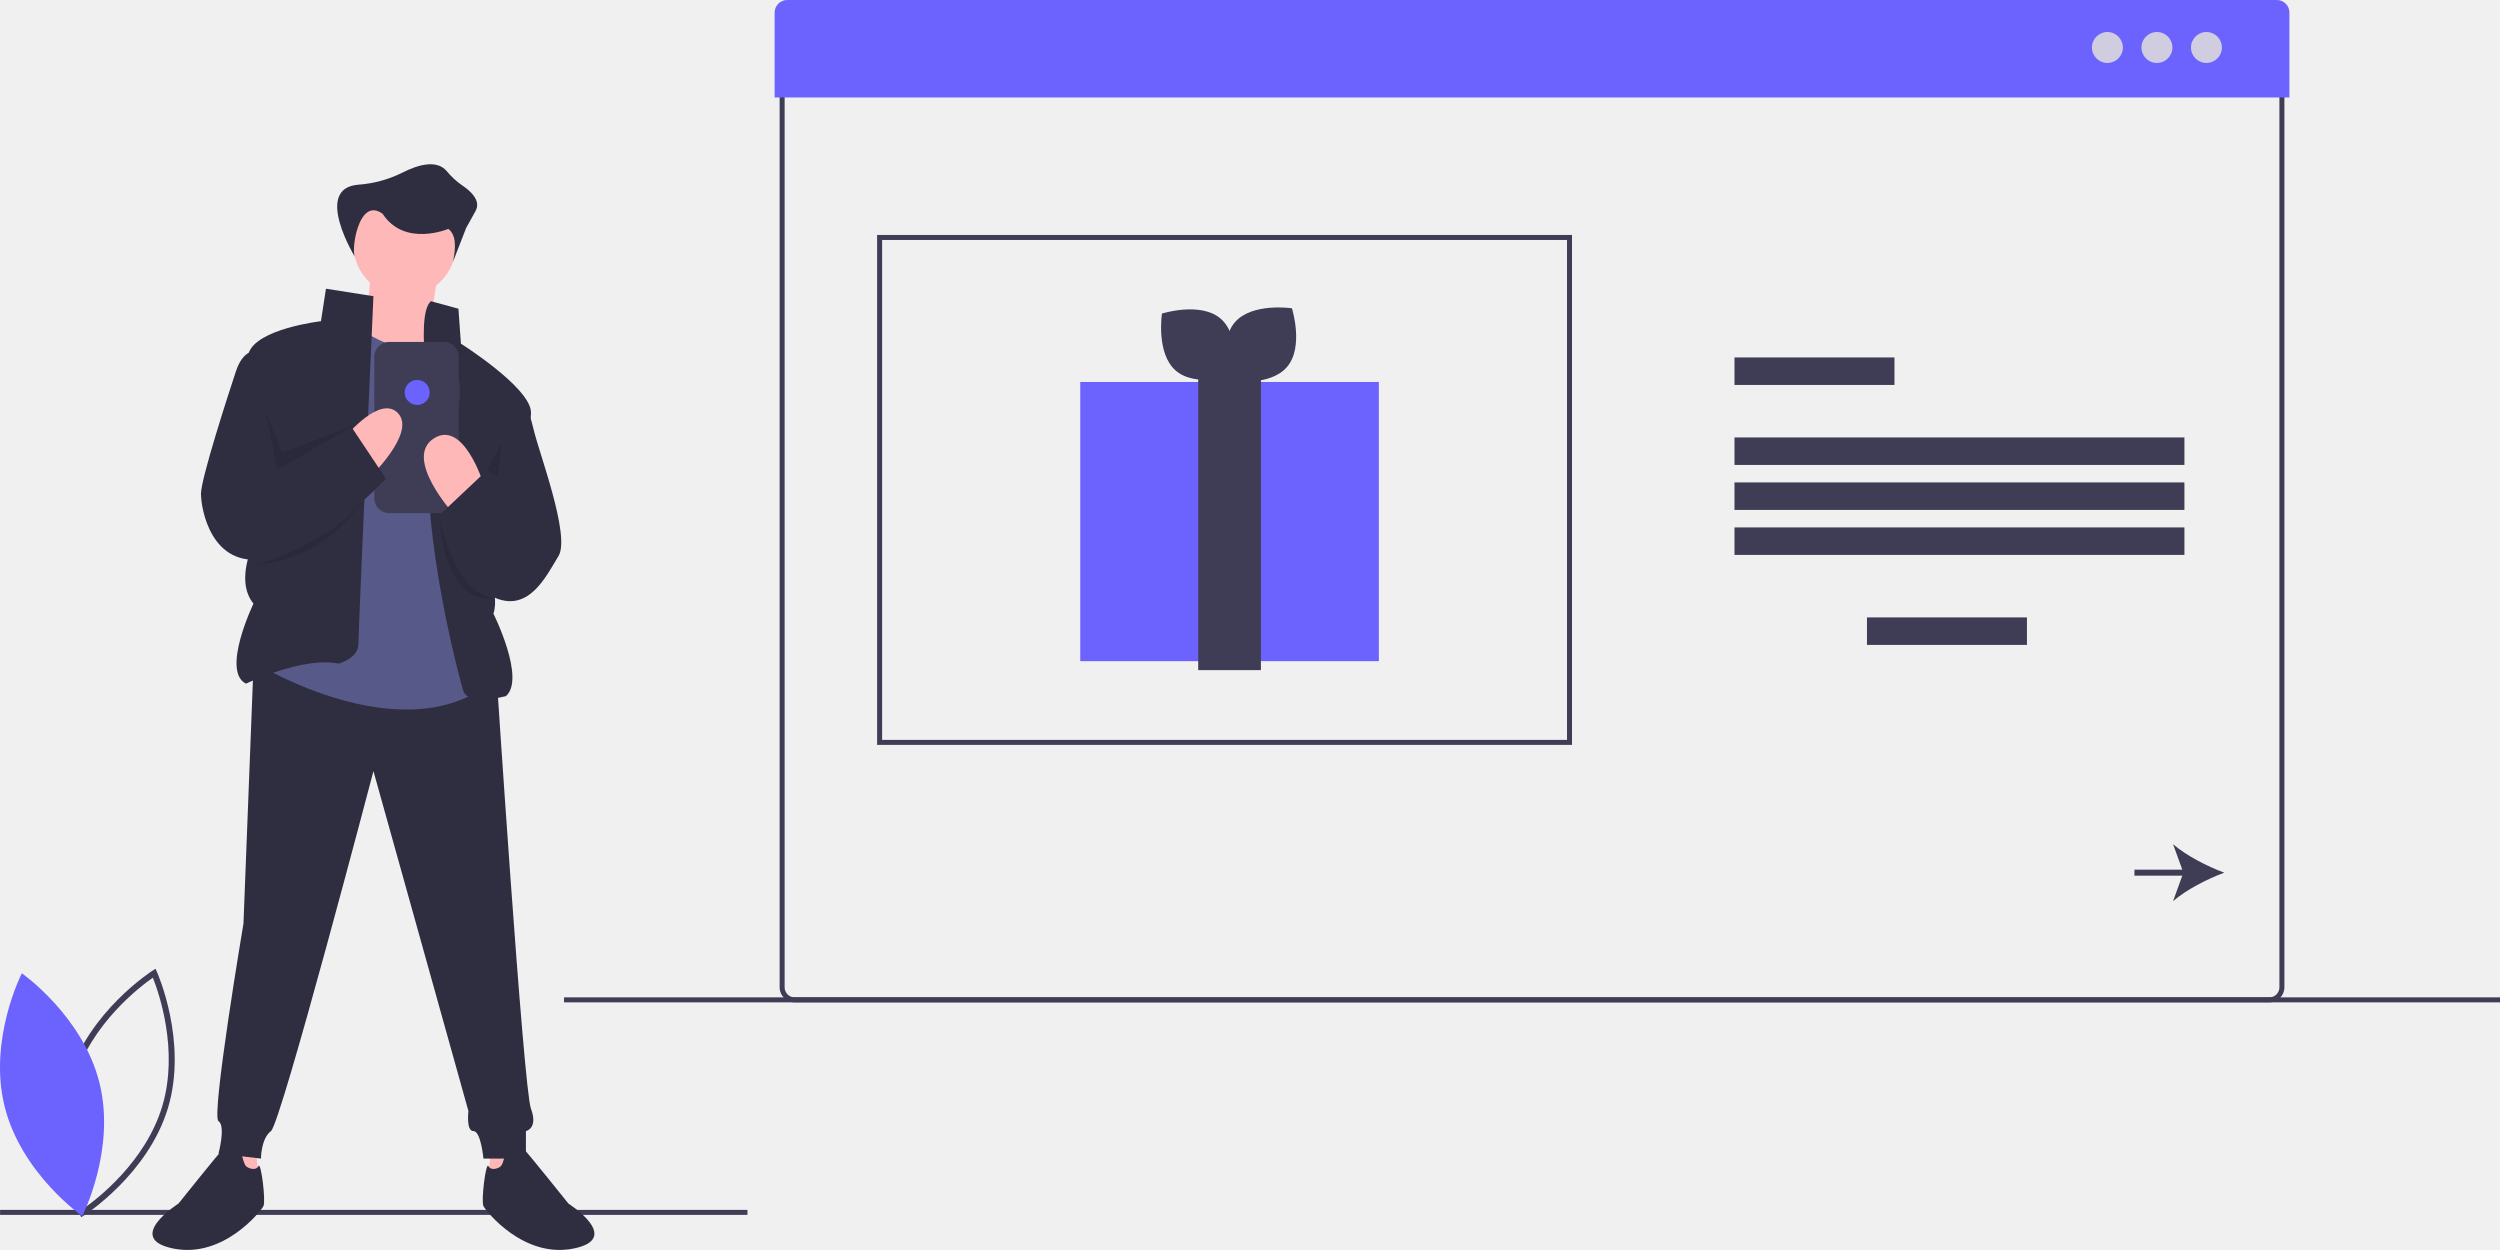
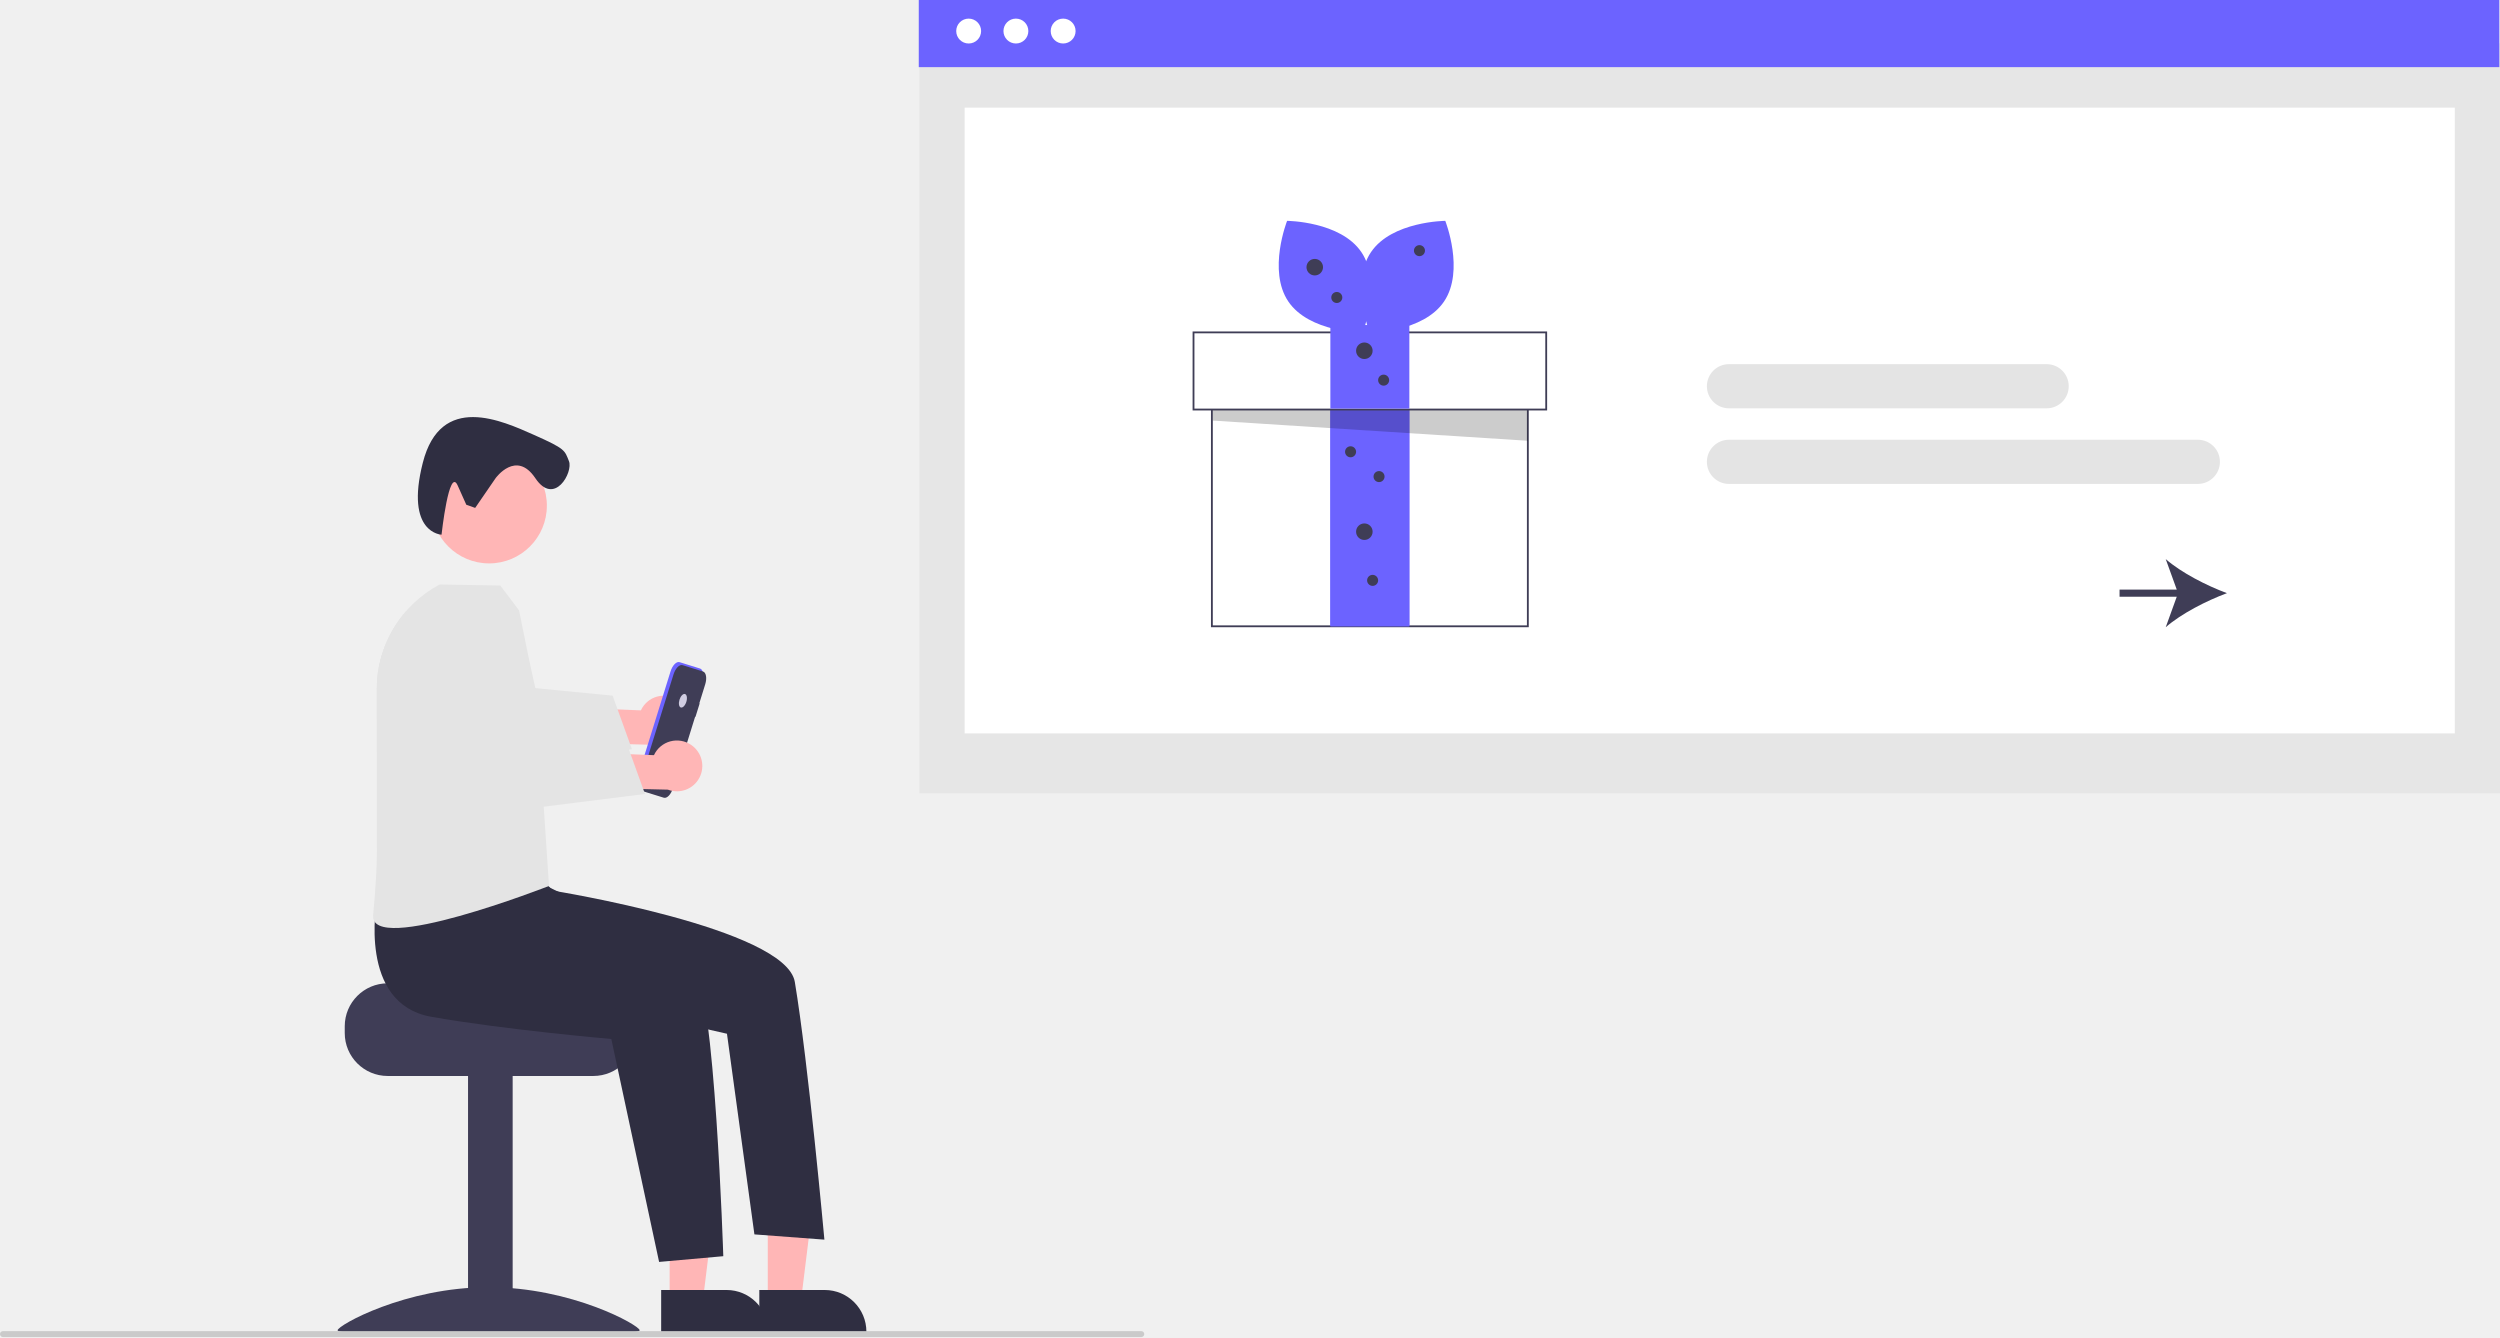
- <svg xmlns="http://www.w3.org/2000/svg" id="aced5027-7764-4d9c-85f3-702f4c5cb940" data-name="Layer 1" width="1000.149" height="500.052" viewBox="0 0 1000.149 500.052">
-   <rect x="0.024" y="484.026" width="299" height="2" fill="#3f3d56" />
-   <path d="M132.434,686.937l-.569-1.251c-.125-.275-12.398-27.794-4.433-54.398,7.965-26.606,33.34-42.853,33.595-43.014l1.163-.733.568,1.25c.125.275,12.397,27.793,4.433,54.398-7.965,26.606-33.34,42.853-33.595,43.014Zm-2.705-54.961c-6.734,22.494,1.497,45.707,3.77,51.401,5.027-3.512,24.667-18.402,31.395-40.875,6.726-22.47-1.499-45.701-3.77-51.401C156.093,594.615,136.455,609.505,129.729,631.976Z" transform="translate(-99.97601 -199.9742)" fill="#3f3d56" />
-   <path d="M139.77,633.195c6.672,26.826-6.893,53.293-6.893,53.293s-24.383-17.028-31.055-43.854,6.893-53.293,6.893-53.293S133.097,606.369,139.77,633.195Z" transform="translate(-99.97601 -199.9742)" fill="#6c63ff" />
-   <path d="M1007.875,600.974h-590a6.007,6.007,0,0,1-6-6v-363a6.007,6.007,0,0,1,6-6h590a6.007,6.007,0,0,1,6,6v363A6.007,6.007,0,0,1,1007.875,600.974Zm-590-373a4.005,4.005,0,0,0-4,4v363a4.004,4.004,0,0,0,4,4h590a4.004,4.004,0,0,0,4-4v-363a4.004,4.004,0,0,0-4-4Z" transform="translate(-99.97601 -199.9742)" fill="#3f3d56" />
-   <path d="M1010.825,199.974h-595.9a5.025,5.025,0,0,0-5.05,5v34h606v-34A5.025,5.025,0,0,0,1010.825,199.974Z" transform="translate(-99.97601 -199.9742)" fill="#6c63ff" />
-   <circle cx="843.089" cy="19" r="6.19" fill="#d0cde1" />
-   <circle cx="862.899" cy="19" r="6.19" fill="#d0cde1" />
-   <circle cx="882.709" cy="19" r="6.19" fill="#d0cde1" />
-   <path d="M728.875,497.974h-278v-204h278Zm-276-2h274v-200h-274Z" transform="translate(-99.97601 -199.9742)" fill="#3f3d56" />
-   <rect x="693.899" y="143" width="64" height="11" fill="#3f3d56" />
-   <rect x="746.899" y="247" width="64" height="11" fill="#3f3d56" />
-   <rect x="693.899" y="175" width="180" height="11" fill="#3f3d56" />
-   <rect x="693.899" y="193" width="180" height="11" fill="#3f3d56" />
-   <rect x="693.899" y="211" width="180" height="11" fill="#3f3d56" />
-   <path d="M969.331,560.496c5.236-4.565,13.683-8.876,20.492-11.399-6.808-2.526-15.255-6.836-20.492-11.402l3.691,10.203H953.875v2.397h19.146Z" transform="translate(-99.97601 -199.9742)" fill="#3f3d56" />
-   <rect x="225.649" y="399" width="774.5" height="2" fill="#3f3d56" />
-   <rect x="432.17" y="152.812" width="119.457" height="111.692" fill="#6c63ff" />
-   <rect x="479.356" y="149.825" width="25.086" height="118.263" fill="#3f3d56" />
-   <path d="M588.279,327.429c8.01,6.875,5.557,22.872,5.557,22.872s-15.44,4.852-23.451-2.023-5.557-22.873-5.557-22.873S580.269,320.554,588.279,327.429Z" transform="translate(-99.97601 -199.9742)" fill="#3f3d56" />
-   <path d="M614.871,346.768c-6.85,8.032-22.855,5.629-22.855,5.629s-4.9-15.425,1.95-23.457,22.855-5.629,22.855-5.629S621.72,338.736,614.871,346.768Z" transform="translate(-99.97601 -199.9742)" fill="#3f3d56" />
-   <polygon points="102.399 460.5 103.399 469.5 94.399 468.5 94.399 457.5 102.399 460.5" fill="#ffb8b8" />
-   <polygon points="196.399 460.5 195.399 469.5 204.399 468.5 204.399 457.5 196.399 460.5" fill="#ffb8b8" />
-   <path d="M201.375,466.474l-4,103s-13,77-10,79,0,13,0,13l17,2s0-8,4-11,41-144,41-144l38,136s-1,8,2,8,4,11,4,11h17v-11s5-1,2-9-14-177-14-177Z" transform="translate(-99.97601 -199.9742)" fill="#2f2e41" />
-   <path d="M196.375,660.474s-5-3-7-1-18,22-18,22-22,14-2,18,35-15,36-17-1-18-2-16-4,1-5,0S196.375,660.474,196.375,660.474Z" transform="translate(-99.97601 -199.9742)" fill="#2f2e41" />
-   <path d="M302.375,660.474s5-3,7-1,18,22,18,22,22,14,2,18-35-15-36-17,1-18,2-16,4,1,5,0S302.375,660.474,302.375,660.474Z" transform="translate(-99.97601 -199.9742)" fill="#2f2e41" />
-   <circle cx="161.899" cy="98" r="20.5" fill="#ffb8b8" />
-   <polygon points="148.399 109.5 145.399 140.5 169.399 145.5 175.399 108.5 148.399 109.5" fill="#ffb8b8" />
-   <path d="M273.375,333.474s-6,13-28-1l-41,134s55,33,90,8l-12-135Z" transform="translate(-99.97601 -199.9742)" fill="#575a89" />
-   <path d="M249.375,318.474l-19-3-2,13s-26,3-29,13l3,74s-9,16-1,26c0,0-13,27-3,32,0,0,23-11,37-8,0,0,8-2,8-8S249.375,318.474,249.375,318.474Z" transform="translate(-99.97601 -199.9742)" fill="#2f2e41" />
-   <path d="M272.375,320.474l11,3,1,14s27,17,28,27-20,58-20,58,8,14,5,23c0,0,13,26,5,33,0,0-15,4-17-2s-20-75-12-108C273.375,368.474,265.375,326.474,272.375,320.474Z" transform="translate(-99.97601 -199.9742)" fill="#2f2e41" />
-   <path d="M283.875,353.041h-.376V342.73a5.968,5.968,0,0,0-5.968-5.968H255.685a5.968,5.968,0,0,0-5.968,5.968v56.568a5.968,5.968,0,0,0,5.968,5.968H277.531a5.968,5.968,0,0,0,5.968-5.968V360.381h.376Z" transform="translate(-99.97601 -199.9742)" fill="#3f3d56" />
-   <path d="M293.375,393.474s-8-26-20-18,8,30,8,30Z" transform="translate(-99.97601 -199.9742)" fill="#ffb8b8" />
-   <path d="M238.375,374.474s14-17,21-9-12,26-12,26Z" transform="translate(-99.97601 -199.9742)" fill="#ffb8b8" />
-   <path d="M202.375,340.474s-5-1-8,8-14,43-14,49,4,30,26,26,48-32,48-32l-14-21-30,18Z" transform="translate(-99.97601 -199.9742)" fill="#2f2e41" />
-   <polygon points="106.72 166.425 110.899 188 141.899 170 112.899 181 106.505 165.138 106.72 166.425" opacity="0.1" />
-   <polygon points="194.899 188 198.899 191 200.899 177 194.899 188" opacity="0.1" />
-   <path d="M201.875,425.974s29.373-7.991,43.186-25.495C245.061,400.479,230.875,423.974,201.875,425.974Z" transform="translate(-99.97601 -199.9742)" opacity="0.1" />
-   <path d="M275.875,407.974s6.185,30.27,22.093,31.135C297.968,439.109,278.875,444.974,275.875,407.974Z" transform="translate(-99.97601 -199.9742)" opacity="0.1" />
-   <path d="M308.375,360.474s3,2,5,11,15,43,10,51-13,26-30,14l-17-31,17-16,7,5Z" transform="translate(-99.97601 -199.9742)" fill="#2f2e41" />
-   <path d="M242.195,303.173s-17.193-27.864,1.12-29.314a46.688,46.688,0,0,0,17.562-4.785c6.07-3.089,13.711-5.437,17.777-.682a30.215,30.215,0,0,0,6.146,5.694c3.572,2.369,7.705,6.209,5.416,10.328l-3.752,6.753-5.252,13.506c1.223-5.826,1.254-10.717-1.876-13.131,0,0-17.462,7.431-26.262-6.003C243.224,278.149,240.09,301.414,242.195,303.173Z" transform="translate(-99.97601 -199.9742)" fill="#2f2e41" />
-   <circle cx="166.899" cy="157" r="5" fill="#6c63ff" />
+ <svg xmlns="http://www.w3.org/2000/svg" id="be28e94a-a741-4114-8acd-d9c68c81d985" data-name="Layer 1" width="836.795" height="447.543" viewBox="0 0 836.795 447.543">
+   <path d="M214.517,672.627l-.049-.929c-.01-.204-.916-20.562,11.779-34.102,12.696-13.54,34.486-15.456,34.704-15.473l.995-.081.048.928c.01.204.916,20.562-11.779,34.102-12.696,13.54-34.486,15.456-34.704,15.473ZM227.632,638.722c-10.734,11.447-11.422,27.964-11.417,32.093,4.397-.556,21.893-3.431,32.616-14.868,10.722-11.436,11.419-27.961,11.417-32.093C255.849,624.41,238.355,627.285,227.632,638.722Z" transform="translate(-181.6026 -226.2284)" fill="#f0f0f0" />
+   <path d="M234.172,642.566c-2.739,18.207-19.229,29.929-19.229,29.929S202.892,654.697,205.631,636.49s19.229-29.929,19.229-29.929S236.911,624.359,234.172,642.566Z" transform="translate(-181.6026 -226.2284)" fill="#f0f0f0" />
+   <rect id="ed526203-2362-4a43-96ca-450f4725da7a" data-name="Rectangle 62" x="307.754" y="14.504" width="529.041" height="251.039" fill="#e6e6e6" />
+   <rect id="bc241c52-ebb2-41fa-9574-d106f872c1dd" data-name="Rectangle 75" x="322.882" y="36.031" width="498.786" height="209.45" fill="#fff" />
+   <rect id="bf2b7fee-aafd-4163-88e6-719b489e53a8" data-name="Rectangle 80" x="307.528" width="529.041" height="22.475" fill="#6c63ff" />
+   <circle id="bcccbf37-d4b5-4127-83d7-1cbb700c027e" data-name="Ellipse 90" cx="324.23" cy="10.396" r="4.166" fill="#fff" />
+   <circle id="a113f3b2-577f-43f8-9adc-c82fb7c016a2" data-name="Ellipse 91" cx="340.041" cy="10.396" r="4.166" fill="#fff" />
+   <circle id="b270d923-4b8c-4c85-892d-857a2ab12939" data-name="Ellipse 92" cx="355.854" cy="10.396" r="4.166" fill="#fff" />
+   <rect x="405.639" y="119.556" width="105.756" height="90.077" fill="#fff" />
+   <path d="M693.305,436.169H586.934V345.477H693.305ZM587.549,435.554H692.69V346.092H587.549Z" transform="translate(-181.6026 -226.2284)" fill="#3f3d56" />
+   <rect x="445.297" y="137.079" width="26.439" height="72.553" fill="#6c63ff" />
+   <rect x="445.297" y="137.079" width="26.439" height="72.553" fill="#6c63ff" />
+   <polygon points="405.946 126.166 405.946 140.78 511.395 147.532 511.084 129.499 405.946 126.166" opacity="0.2" />
+   <rect x="399.49" y="111.255" width="118.053" height="25.824" fill="#fff" />
+   <path d="M699.453,363.615H580.786v-26.439H699.453Zm-118.053-.615H698.839V337.791H581.4Z" transform="translate(-181.6026 -226.2284)" fill="#3f3d56" />
+   <rect x="445.297" y="108.796" width="26.439" height="27.976" fill="#6c63ff" />
+   <path d="M637.289,310.632c6.979,10.346.403,26.985.403,26.985s-17.891-.134-24.87-10.48-.403-26.985-.403-26.985S630.31,300.286,637.289,310.632Z" transform="translate(-181.6026 -226.2284)" fill="#6c63ff" />
+   <path d="M640.491,310.632c-6.979,10.346-.403,26.985-.403,26.985s17.891-.134,24.87-10.48.403-26.985.403-26.985S647.47,300.286,640.491,310.632Z" transform="translate(-181.6026 -226.2284)" fill="#6c63ff" />
+   <circle cx="440.071" cy="89.428" r="2.767" fill="#3f3d56" />
+   <circle cx="456.672" cy="117.404" r="2.767" fill="#3f3d56" />
+   <circle cx="456.672" cy="177.968" r="2.767" fill="#3f3d56" />
+   <circle cx="447.449" cy="99.573" r="1.845" fill="#3f3d56" />
+   <circle cx="475.118" cy="83.894" r="1.845" fill="#3f3d56" />
+   <circle cx="463.128" cy="127.242" r="1.845" fill="#3f3d56" />
+   <circle cx="452.061" cy="151.221" r="1.845" fill="#3f3d56" />
+   <circle cx="461.591" cy="159.522" r="1.845" fill="#3f3d56" />
+   <circle cx="459.439" cy="194.261" r="1.845" fill="#3f3d56" />
+   <path d="M917.259,388.204H760.32a7.392,7.392,0,1,1,0-14.784H917.259a7.392,7.392,0,1,1,0,14.784Z" transform="translate(-181.6026 -226.2284)" fill="#e4e4e4" />
+   <path d="M866.652,362.901H760.32a7.392,7.392,0,1,1,0-14.784H866.652a7.392,7.392,0,1,1,0,14.784Z" transform="translate(-181.6026 -226.2284)" fill="#e4e4e4" />
+   <path d="M906.51,436.169c5.236-4.565,13.683-8.876,20.492-11.399-6.808-2.526-15.255-6.836-20.492-11.402l3.691,10.203H891.054v2.397h19.146Z" transform="translate(-181.6026 -226.2284)" fill="#3f3d56" />
+   <path d="M408.626,460.599a8.451,8.451,0,0,0-12.506,3.398l-19.298-.745-3.313,11.617,27.268.669a8.497,8.497,0,0,0,7.849-14.939Z" transform="translate(-181.6026 -226.2284)" fill="#ffb6b6" />
+   <path d="M393.12,476.992l-19.67,2.47-2.49.31-40.02,5.02s-12.28-8.85-23.2-18.2v-9.76a39.5,39.5,0,0,1,9.77-26.04c14.78,7.17,25.1,23.98,25.1,23.98l25.59,2.5,2.56.25,15.9,1.55Z" transform="translate(-181.6026 -226.2284)" fill="#e4e4e4" />
+   <path d="M311.355,555.359h37.002c0,1.585,40.448,2.872,40.448,2.872a14.776,14.776,0,0,1,2.424,2.298,14.258,14.258,0,0,1,3.332,9.191v2.298a14.366,14.366,0,0,1-14.361,14.361H311.355a14.374,14.374,0,0,1-14.361-14.361v-2.298A14.381,14.381,0,0,1,311.355,555.359Z" transform="translate(-181.6026 -226.2284)" fill="#3f3d56" />
+   <rect x="156.661" y="359.58" width="14.935" height="86.208" fill="#3f3d56" />
+   <path d="M395.707,671.492c0,1.614-22.632.624-50.551.624s-50.551.99-50.551-.624,22.632-14.411,50.551-14.411S395.707,669.878,395.707,671.492Z" transform="translate(-181.6026 -226.2284)" fill="#3f3d56" />
+   <polygon points="224.138 435.413 235.253 435.413 240.541 392.539 224.136 392.539 224.138 435.413" fill="#ffb6b6" />
+   <path d="M402.905,658.013l21.891-.001h.001A13.951,13.951,0,0,1,438.747,671.962v.453l-35.841.001Z" transform="translate(-181.6026 -226.2284)" fill="#2f2e41" />
+   <polygon points="256.99 435.413 268.106 435.413 273.394 392.539 256.989 392.539 256.99 435.413" fill="#ffb6b6" />
+   <path d="M435.758,658.013l21.891-.001h.001A13.951,13.951,0,0,1,471.599,671.962v.453l-35.841.001Z" transform="translate(-181.6026 -226.2284)" fill="#2f2e41" />
+   <circle cx="163.718" cy="169.254" r="19.327" fill="#ffb6b6" />
+   <path d="M347.5,386.265s6.874-9.556,13.278.004,12.736-2.037,11.265-5.68-1.084-4.082-11.751-8.813-31.175-14.244-37.176,9.365,6.278,24.055,6.278,24.055,2.505-22.941,5.396-16.482l2.891,6.459,2.97,1.06Z" transform="translate(-181.6026 -226.2284)" fill="#2f2e41" />
+   <path d="M307.742,527.903s-6.485,34.29,18.189,38.657,60.29,7.436,60.29,7.436l15.994,74.623,21.488-1.918s-2.858-89.83-9.886-96.858-51.447-28.071-51.447-28.071Z" transform="translate(-181.6026 -226.2284)" fill="#2f2e41" />
+   <path d="M355.931,513.532l10.791,10.826s77.917,12.55,80.923,30.547c4.538,27.17,9.898,86.254,9.898,86.254l-23.427-1.757-9.187-67.162L387.448,563.713l-42.645-23.24Z" transform="translate(-181.6026 -226.2284)" fill="#2f2e41" />
+   <path d="M365.37,522.772s-60.19,23.58-58.87,9.71c1.53-16.07,1.24-23.07,1.24-23.07v-52.58a39.622,39.622,0,0,1,21-34.96l20.32.34,6.27,8.31c5.04,25.25,6.04,28.25,6.04,28.25l4.2,11.5.88,7.19-3.08,15.31Z" transform="translate(-181.6026 -226.2284)" fill="#e4e4e4" />
+   <path d="M414.798,460.656l-.118-.037,1.976-6.358c.632-2.032.305-3.941-.731-4.263h0l-6.862-2.133c-1.035-.322-2.387,1.065-3.018,3.097h0l-10.843,34.882c-.632,2.032-.305,3.941.731,4.263h0l6.862,2.133c1.035.322,2.387-1.065,3.018-3.097l0,0,7.459-23.998.118.037Z" transform="translate(-181.6026 -226.2284)" fill="#6c63ff" />
+   <path d="M415.798,461.656l-.118-.037,1.976-6.358c.632-2.032.305-3.941-.731-4.263h0l-6.862-2.133c-1.035-.322-2.387,1.065-3.018,3.097h0l-10.843,34.882c-.632,2.032-.305,3.941.731,4.263h0l6.862,2.133c1.035.322,2.387-1.065,3.018-3.097l0,0,7.459-23.998.118.037Z" transform="translate(-181.6026 -226.2284)" fill="#3f3d56" />
+   <ellipse cx="410.185" cy="460.786" rx="2.361" ry="1.202" transform="translate(-333.1895 489.483) rotate(-72.73295)" fill="#d0cde1" />
+   <path d="M412.996,475.599a8.451,8.451,0,0,0-12.506,3.398l-19.298-.745-3.313,11.617,27.268.669a8.497,8.497,0,0,0,7.849-14.939Z" transform="translate(-181.6026 -226.2284)" fill="#ffb6b6" />
+   <path d="M397.49,491.992l-22.16,2.78-40.02,5.02s-15.87-11.44-27.57-22.05v-20.91a39.538,39.538,0,0,1,2.63-14.19c20.64,1.13,36.61,27.13,36.61,27.13l25.59,2.5,18.46,1.8Z" transform="translate(-181.6026 -226.2284)" fill="#e4e4e4" />
+   <path d="M563.603,673.772h-381a1,1,0,0,1,0-2h381a1,1,0,0,1,0,2Z" transform="translate(-181.6026 -226.2284)" fill="#cacaca" />
</svg>
